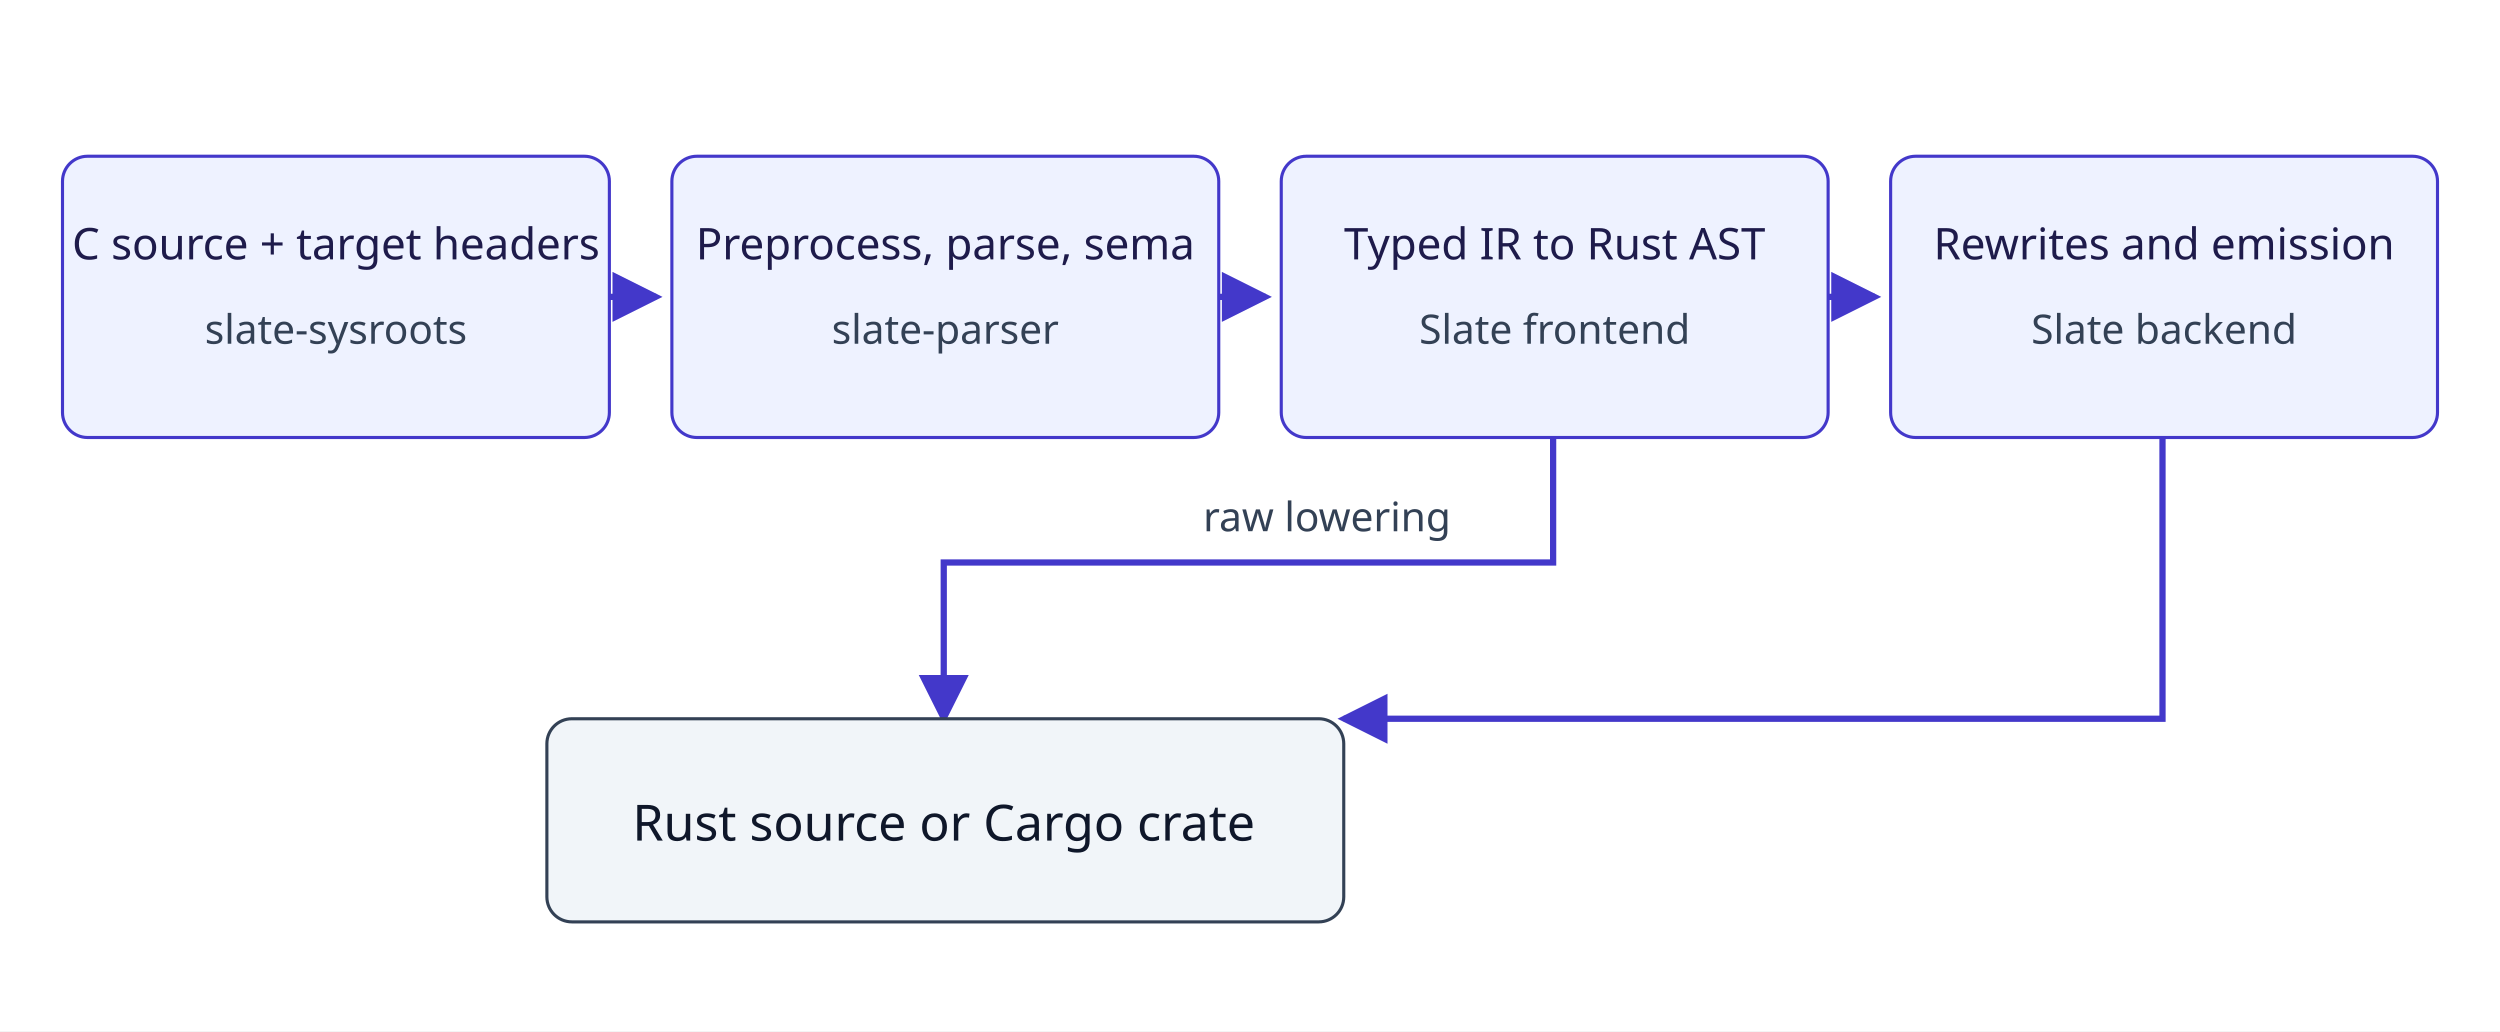
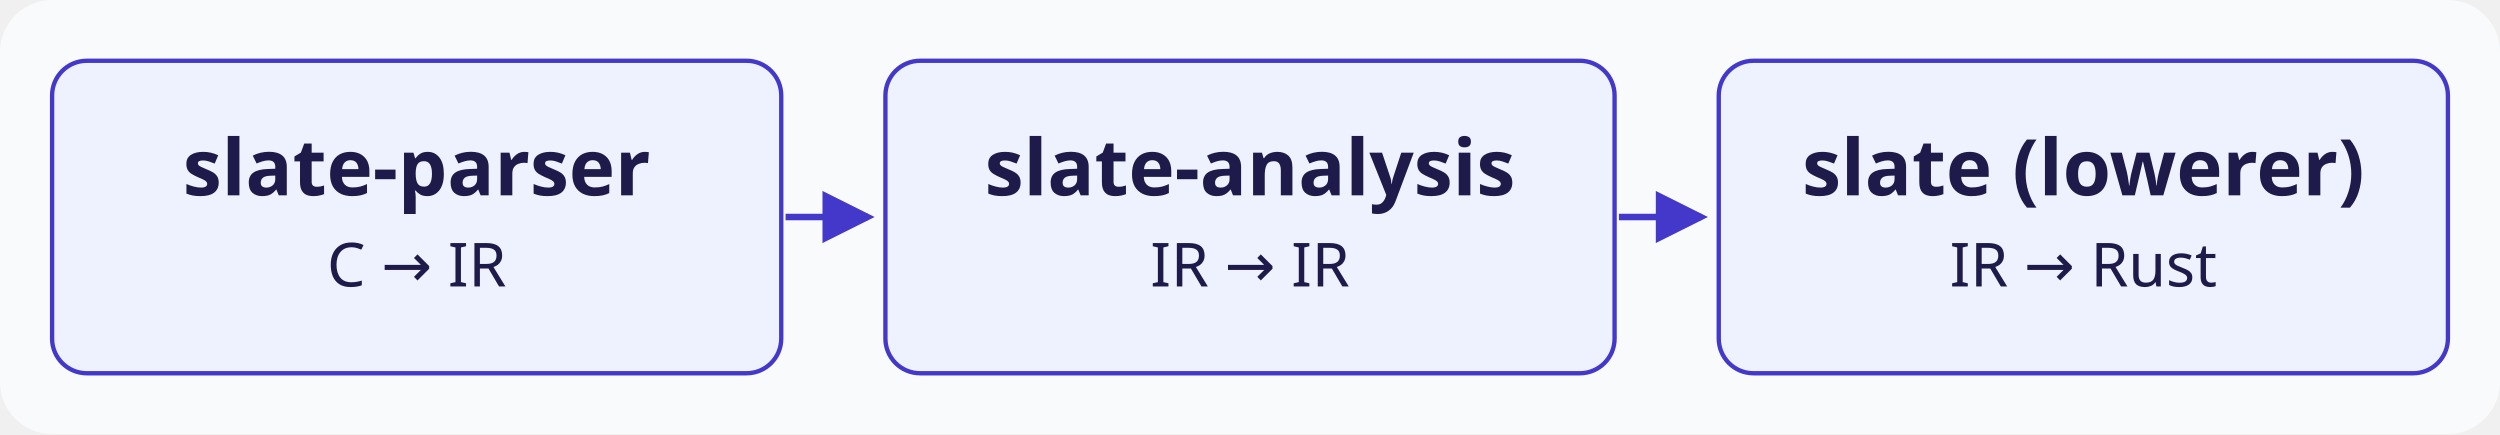
- <svg xmlns="http://www.w3.org/2000/svg" viewBox="0 0 800 330" role="img" aria-labelledby="title desc">
+ <svg xmlns="http://www.w3.org/2000/svg" width="576" height="100" viewBox="0 0 576 100" role="img" aria-labelledby="title description">
  <defs>
    <marker id="arrow" markerWidth="8" markerHeight="8" refX="7" refY="4" orient="auto">
-       <path d="M0 0L8 4L0 8" fill="#4338ca" />
+       <path d="M0 0L8 4L0 8Z" fill="#4338ca" />
    </marker>
  </defs>
-   <rect width="800" height="330" fill="#fff" />
-   <rect x="20" y="50" width="175" height="90" rx="8" fill="#eef2ff" stroke="#4338ca" />
-   <text x="107.5" y="83" text-anchor="middle" font-family="sans-serif" font-size="14" fill="#1e1b4b">C source + target headers</text>
-   <text x="107.5" y="110" text-anchor="middle" font-family="sans-serif" font-size="13" fill="#334155">slate-sysroots</text>
-   <path d="M195 95H210" stroke="#4338ca" stroke-width="2" marker-end="url(#arrow)" />
-   <rect x="215" y="50" width="175" height="90" rx="8" fill="#eef2ff" stroke="#4338ca" />
-   <text x="302.5" y="83" text-anchor="middle" font-family="sans-serif" font-size="14" fill="#1e1b4b">Preprocess, parse, sema</text>
-   <text x="302.5" y="110" text-anchor="middle" font-family="sans-serif" font-size="13" fill="#334155">slate-parser</text>
-   <path d="M390 95H405" stroke="#4338ca" stroke-width="2" marker-end="url(#arrow)" />
-   <rect x="410" y="50" width="175" height="90" rx="8" fill="#eef2ff" stroke="#4338ca" />
-   <text x="497.5" y="83" text-anchor="middle" font-family="sans-serif" font-size="14" fill="#1e1b4b">Typed IR to Rust AST</text>
-   <text x="497.5" y="110" text-anchor="middle" font-family="sans-serif" font-size="13" fill="#334155">Slate frontend</text>
-   <path d="M585 95H600" stroke="#4338ca" stroke-width="2" marker-end="url(#arrow)" />
-   <rect x="605" y="50" width="175" height="90" rx="8" fill="#eef2ff" stroke="#4338ca" />
-   <text x="692.5" y="83" text-anchor="middle" font-family="sans-serif" font-size="14" fill="#1e1b4b">Rewrites and emission</text>
-   <text x="692.5" y="110" text-anchor="middle" font-family="sans-serif" font-size="13" fill="#334155">Slate backend</text>
-   <path d="M692 140V230H430" fill="none" stroke="#4338ca" stroke-width="2" marker-end="url(#arrow)" />
-   <path d="M497 140V180H302V230" fill="none" stroke="#4338ca" stroke-width="2" marker-end="url(#arrow)" />
-   <text x="385" y="170" font-family="sans-serif" font-size="13" fill="#334155">raw lowering</text>
-   <rect x="175" y="230" width="255" height="65" rx="8" fill="#f1f5f9" stroke="#334155" />
-   <text x="302" y="269" text-anchor="middle" font-family="sans-serif" font-size="16" fill="#0f172a">Rust source or Cargo crate</text>
+   <rect width="576" height="100" rx="12" fill="#f8fafc" />
+   <g fill="#eef2ff" stroke="#4338ca">
+     <rect x="12" y="14" width="168" height="72" rx="8" />
+     <rect x="204" y="14" width="168" height="72" rx="8" />
+     <rect x="396" y="14" width="168" height="72" rx="8" />
+   </g>
+   <g fill="none" stroke="#4338ca" stroke-width="1.5" marker-end="url(#arrow)">
+     <path d="M181 50H200" />
+     <path d="M373 50H392" />
+   </g>
+   <g font-family="system-ui, sans-serif" font-size="14" text-anchor="middle" fill="#1e1b4b">
+     <g font-size="18" font-weight="600">
+       <text x="96" y="45">slate-parser</text>
+       <text x="288" y="45">slate-analysis</text>
+       <text x="480" y="45">slate (lowerer)</text>
+     </g>
+     <text x="96" y="66">C → IR</text>
+     <text x="288" y="66">IR → IR</text>
+     <text x="480" y="66">IR → Rust</text>
+   </g>
</svg>
